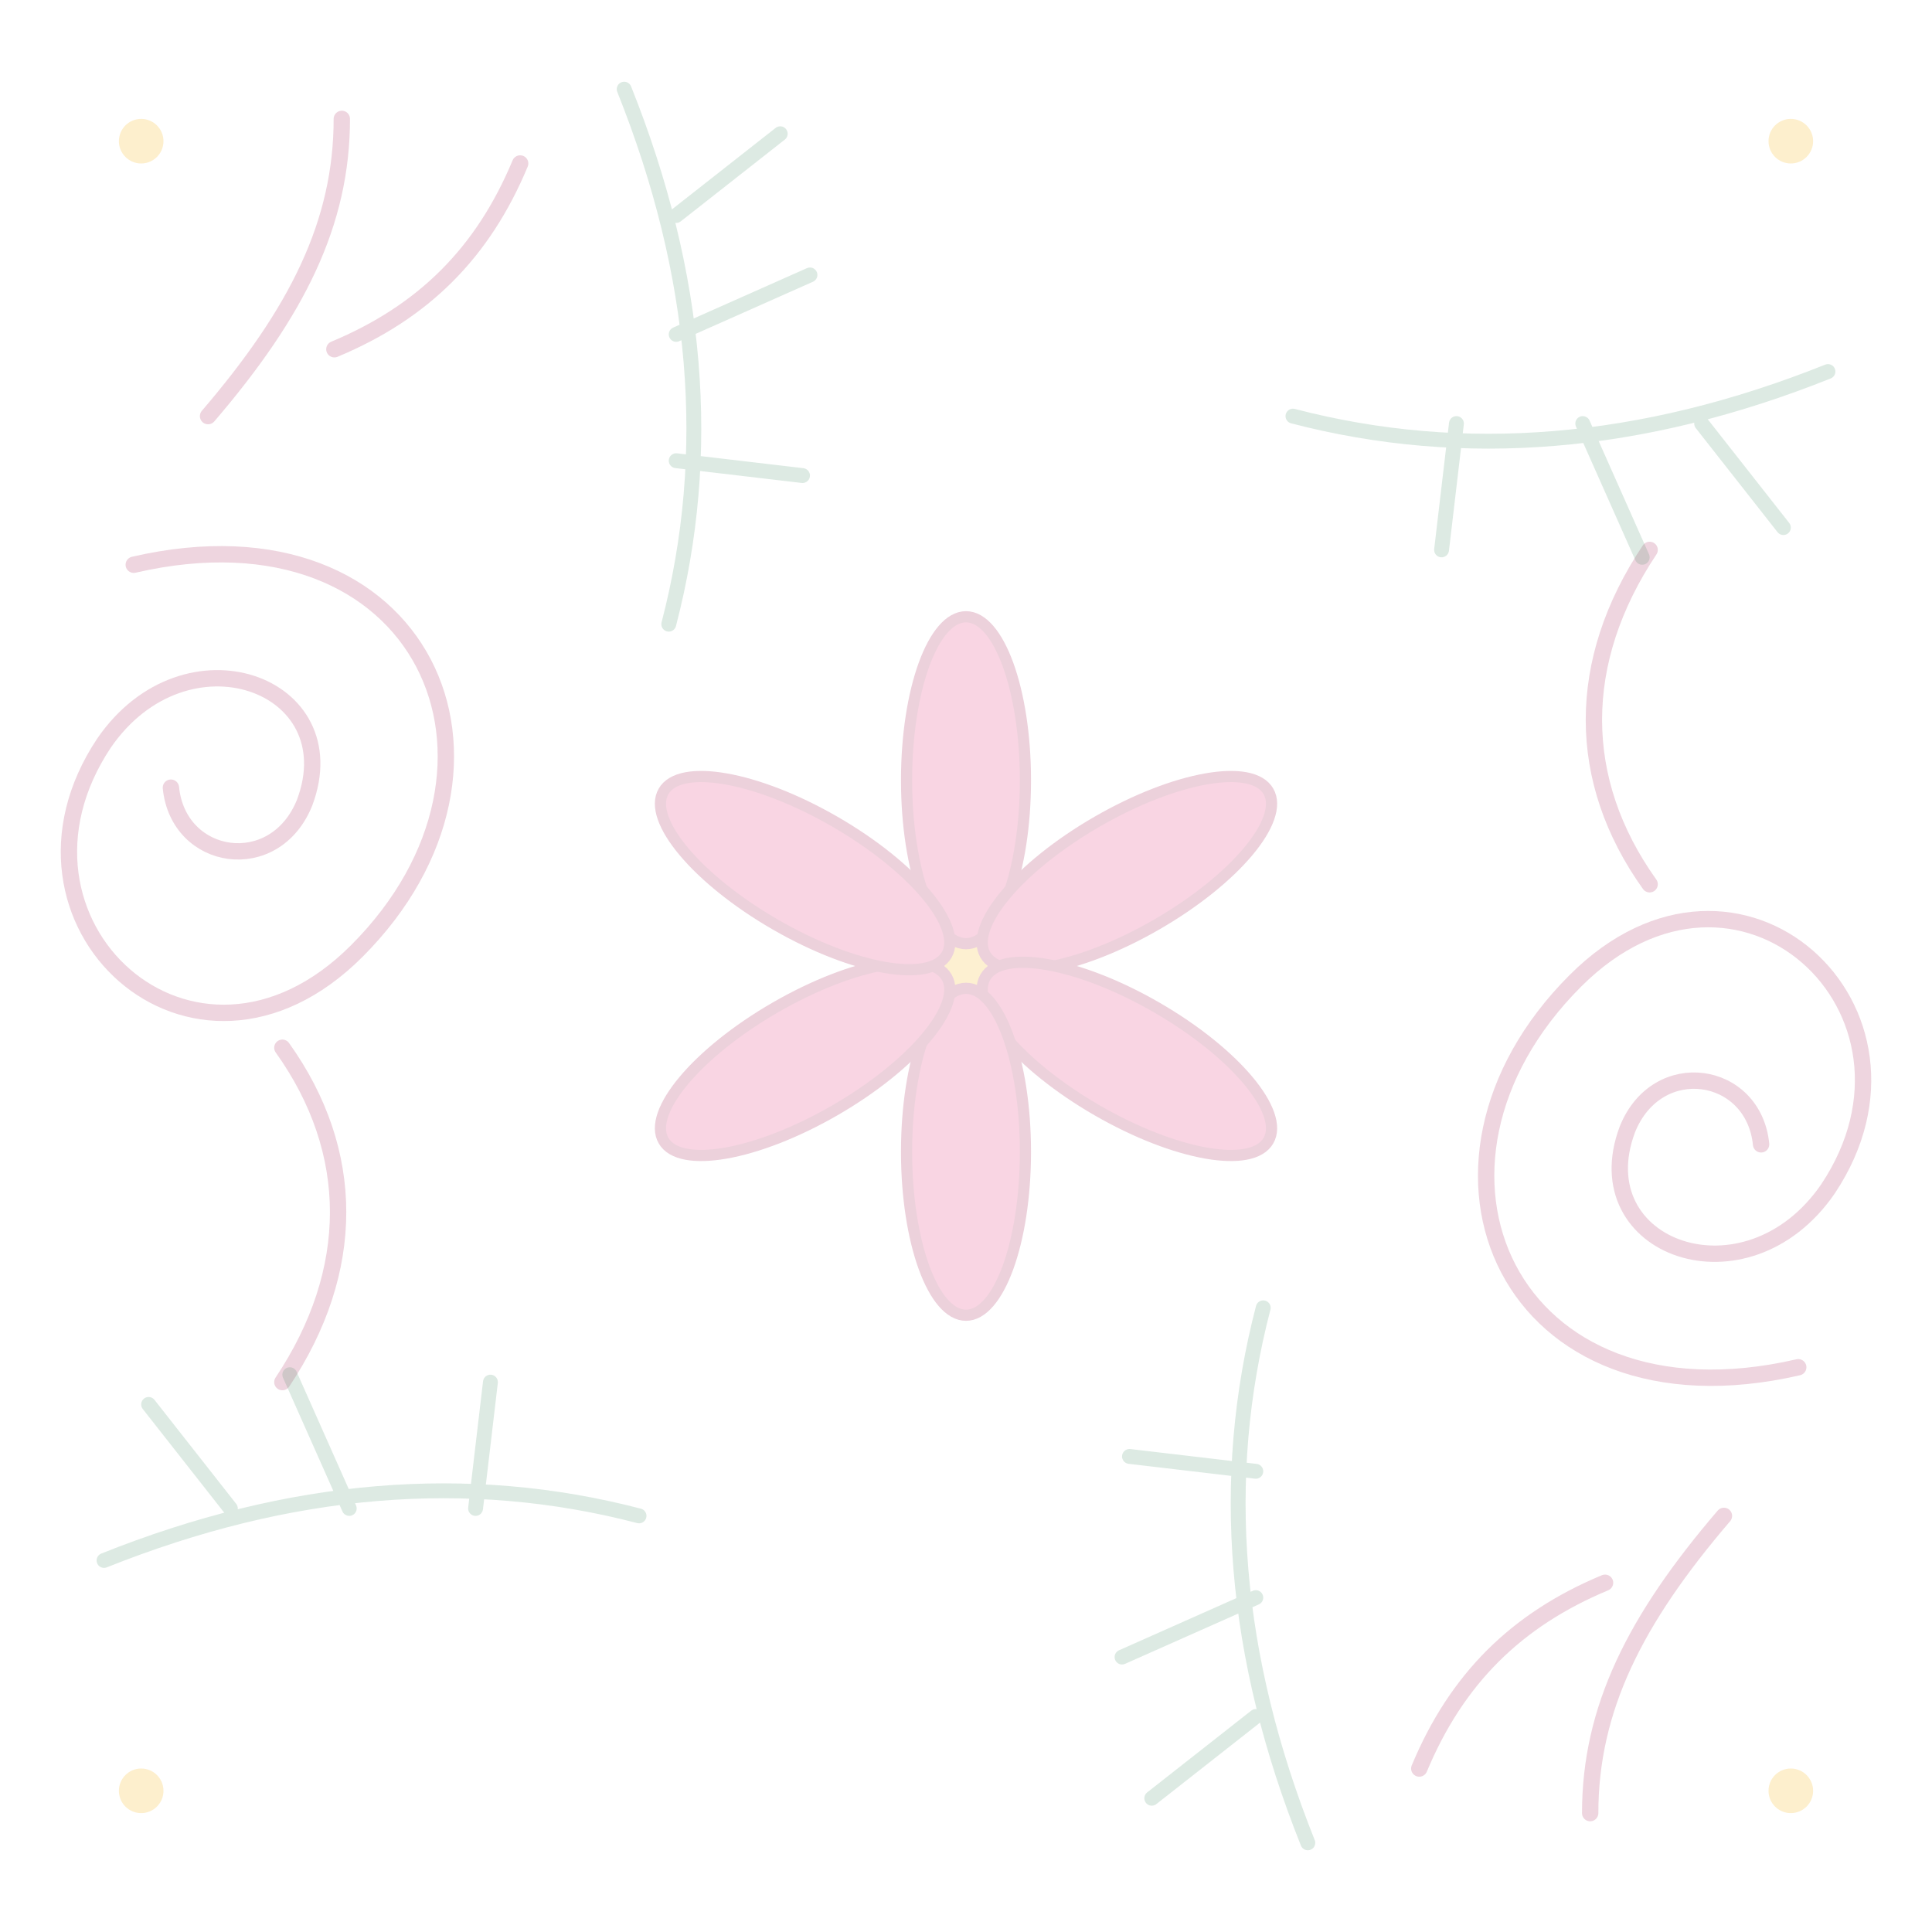
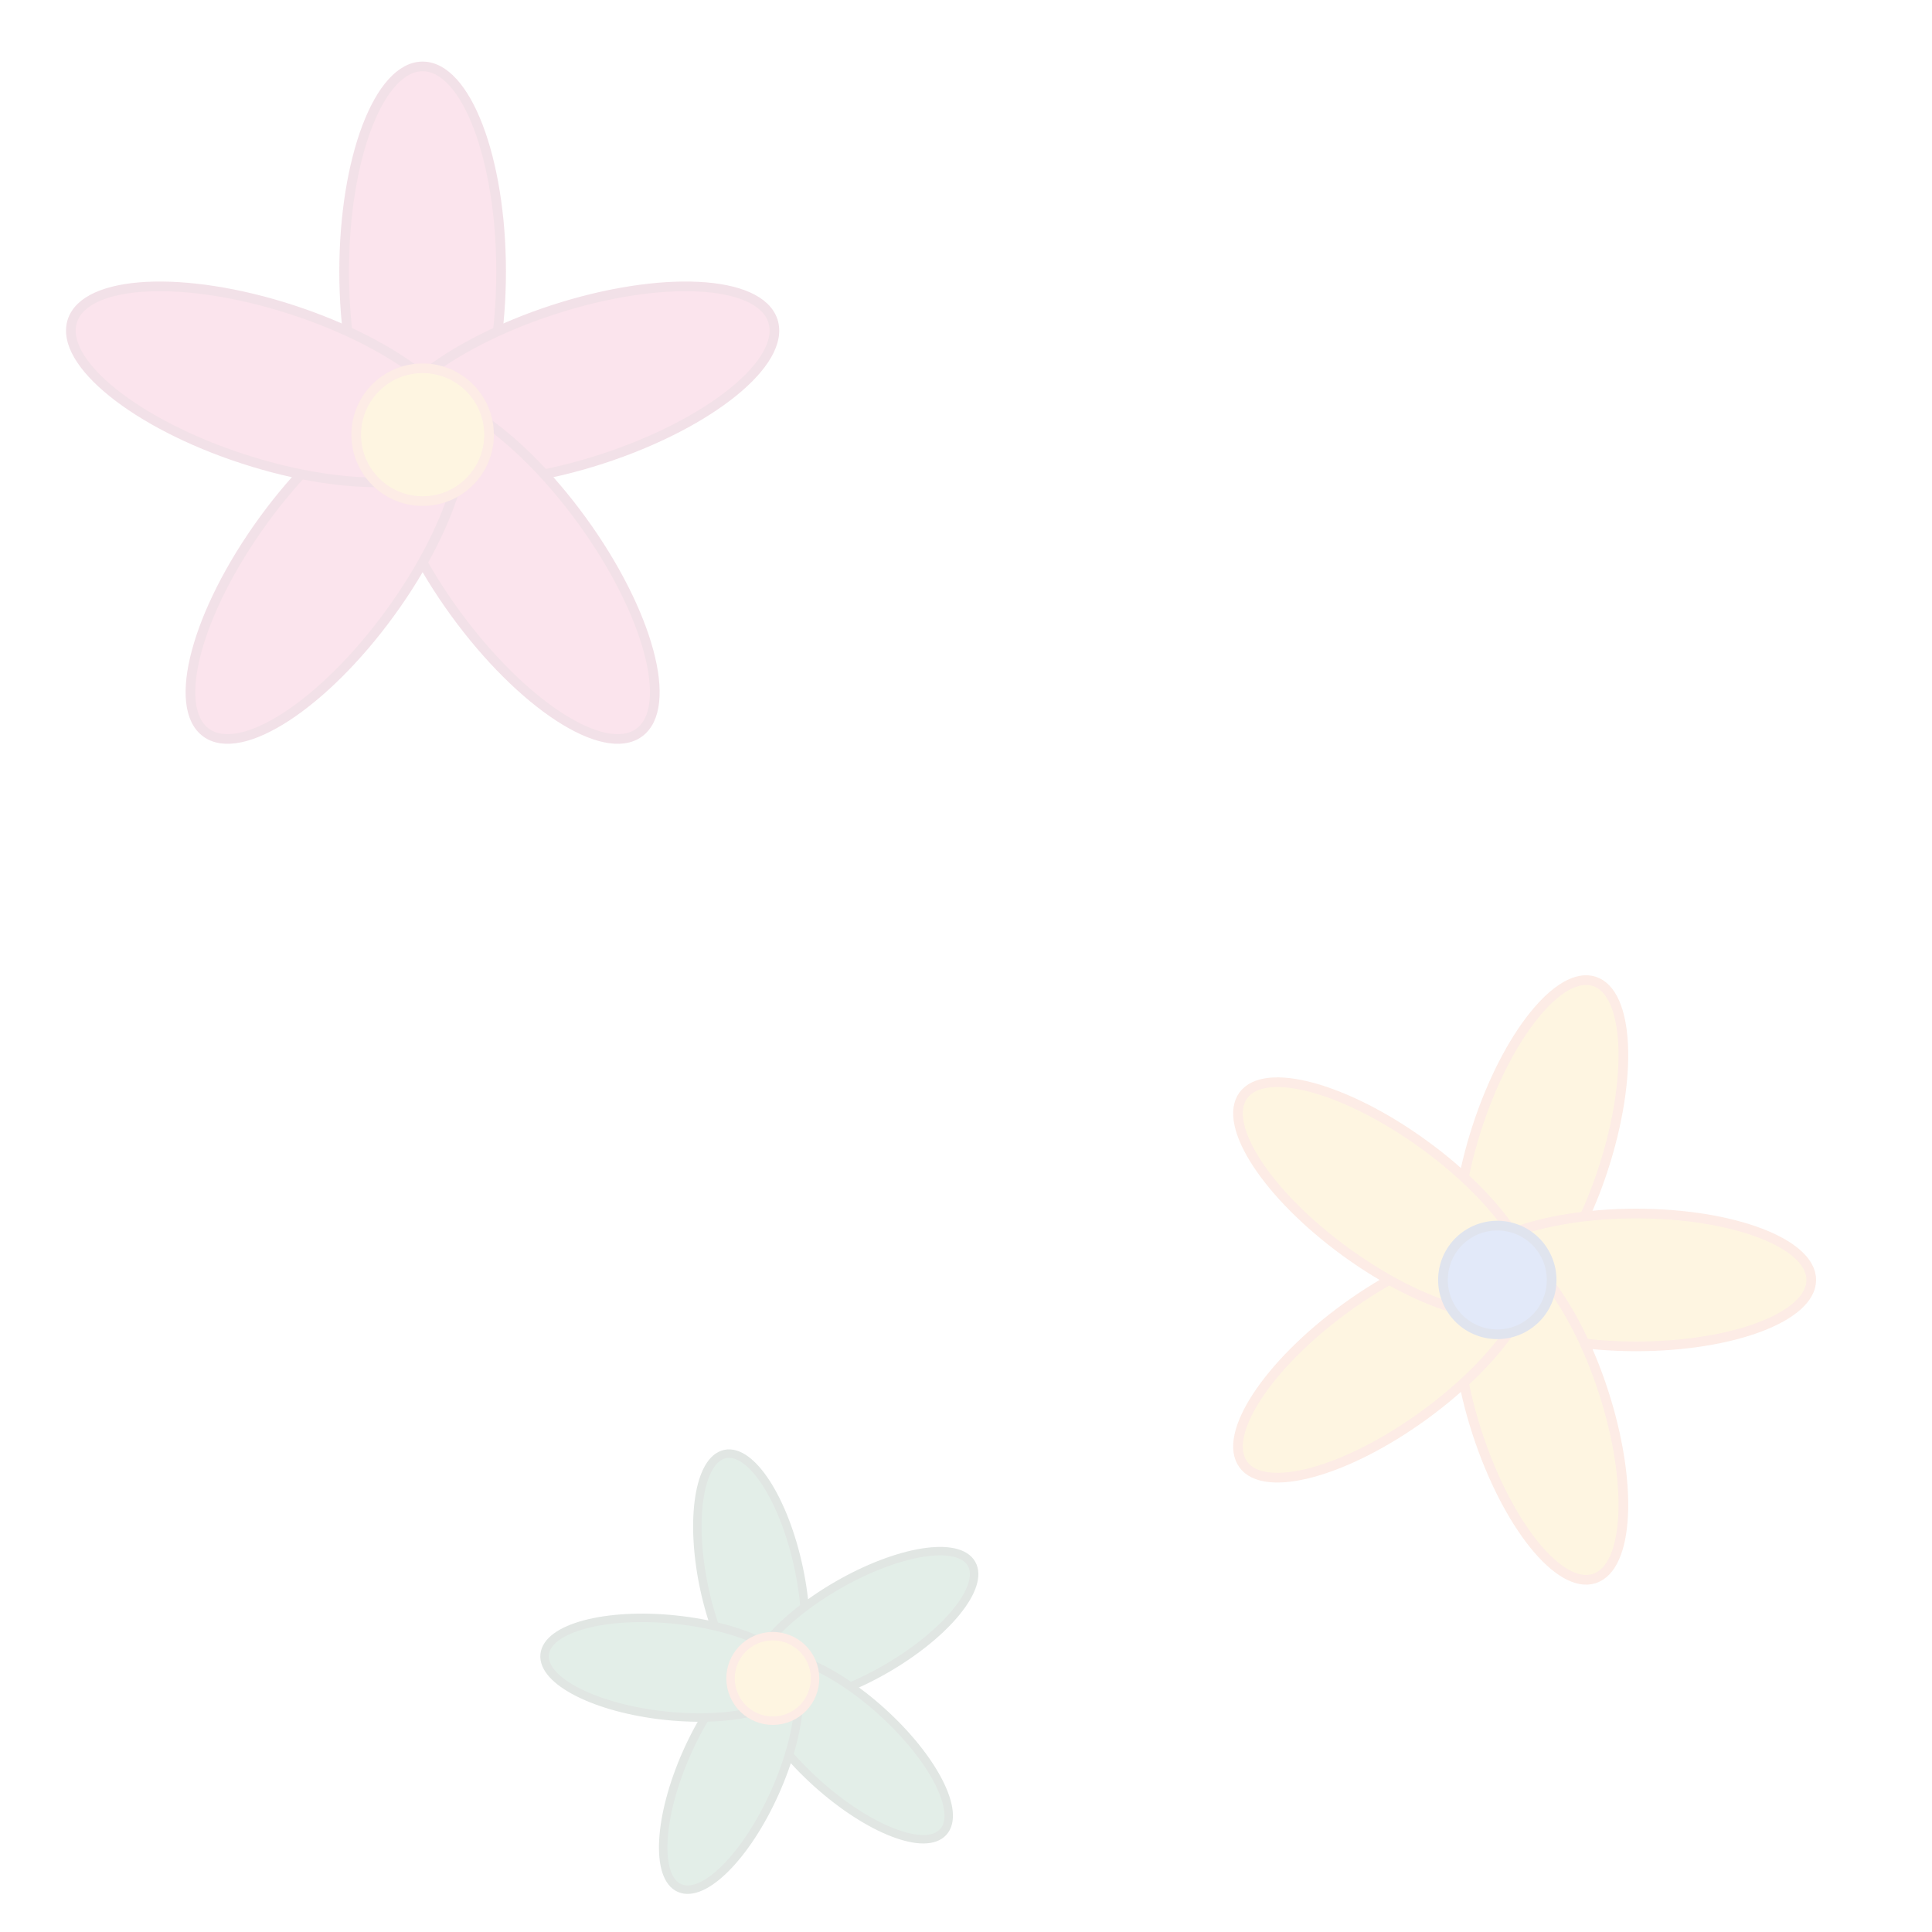
- <svg xmlns="http://www.w3.org/2000/svg" viewBox="0 0 260 260">
-   <g fill="none" stroke-linecap="round" stroke-linejoin="round">
-     <g stroke="#9e174c" stroke-width="2.2" opacity=".18">
-       <path d="M18 76c39-9 55 27 30 52-22 22-50-4-34-28 11-16 33-8 27 8-4 10-17 8-18-2" />
-       <path d="M242 184c-39 9-55-27-30-52 22-22 50 4 34 28-11 16-33 8-27-8 4-10 17-8 18 2" />
-       <path d="M28 56c12-14 18-26 18-40M45 47c12-5 20-13 25-25M216 213c-12 5-20 13-25 25M232 204c-12 14-18 26-18 40" />
-       <path d="M38 141c10 14 10 30 0 45M222 119c-10-14-10-30 0-45" />
+ <svg xmlns="http://www.w3.org/2000/svg" viewBox="0 0 320 320">
+   <g opacity=".13" stroke-linejoin="round">
+     <g transform="translate(70 72)" fill="#df2d71" stroke="#9e174c" stroke-width="1.6">
+       <ellipse rx="13" ry="34" transform="translate(0 -27)" />
+       <ellipse rx="13" ry="34" transform="rotate(72) translate(0 -27)" />
+       <ellipse rx="13" ry="34" transform="rotate(144) translate(0 -27)" />
+       <ellipse rx="13" ry="34" transform="rotate(216) translate(0 -27)" />
+       <ellipse rx="13" ry="34" transform="rotate(288) translate(0 -27)" />
+       <circle r="11" fill="#f6b51b" stroke="#ed6a3a" />
    </g>
-     <g stroke="#257b4c" stroke-width="2" opacity=".16">
-       <path d="M84 12c10 25 12 49 6 72M91 29l14-11M91 45l18-8M91 62l17 2M176 248c-10-25-12-49-6-72M169 231l-14 11M169 215l-18 8M169 198l-17-2" />
-       <path d="M14 210c25-10 49-12 72-6M31 203l-11-14M47 203l-8-18M64 203l2-17M246 50c-25 10-49 12-72 6M229 57l11 14M213 57l8 18M196 57l-2 17" />
+     <g transform="translate(248 212) rotate(18)" fill="#f6b51b" stroke="#ed6a3a" stroke-width="1.6">
+       <ellipse rx="11" ry="29" transform="translate(0 -23)" />
+       <ellipse rx="11" ry="29" transform="rotate(72) translate(0 -23)" />
+       <ellipse rx="11" ry="29" transform="rotate(144) translate(0 -23)" />
+       <ellipse rx="11" ry="29" transform="rotate(216) translate(0 -23)" />
+       <ellipse rx="11" ry="29" transform="rotate(288) translate(0 -23)" />
+       <circle r="9" fill="#2155cd" stroke="#102c7c" />
    </g>
-     <g transform="translate(130 130)" opacity=".2">
-       <circle r="9" fill="#f6b51b" stroke="#ed6a3a" stroke-width="2" />
-       <g fill="#df2d71" stroke="#9e174c" stroke-width="1.5">
-         <ellipse rx="8" ry="22" transform="translate(0 -25)" />
-         <ellipse rx="8" ry="22" transform="rotate(60) translate(0 -25)" />
-         <ellipse rx="8" ry="22" transform="rotate(120) translate(0 -25)" />
-         <ellipse rx="8" ry="22" transform="rotate(180) translate(0 -25)" />
-         <ellipse rx="8" ry="22" transform="rotate(240) translate(0 -25)" />
-         <ellipse rx="8" ry="22" transform="rotate(300) translate(0 -25)" />
-       </g>
-     </g>
-     <g fill="#f6b51b" opacity=".22">
-       <circle cx="19" cy="19" r="3" />
-       <circle cx="241" cy="241" r="3" />
-       <circle cx="241" cy="19" r="3" />
-       <circle cx="19" cy="241" r="3" />
+     <g transform="translate(128 278) rotate(-12)" fill="#257b4c" stroke="#173d28" stroke-width="1.4">
+       <ellipse rx="8" ry="21" transform="translate(0 -17)" />
+       <ellipse rx="8" ry="21" transform="rotate(72) translate(0 -17)" />
+       <ellipse rx="8" ry="21" transform="rotate(144) translate(0 -17)" />
+       <ellipse rx="8" ry="21" transform="rotate(216) translate(0 -17)" />
+       <ellipse rx="8" ry="21" transform="rotate(288) translate(0 -17)" />
+       <circle r="7" fill="#f6b51b" stroke="#ed6a3a" />
    </g>
  </g>
</svg>
